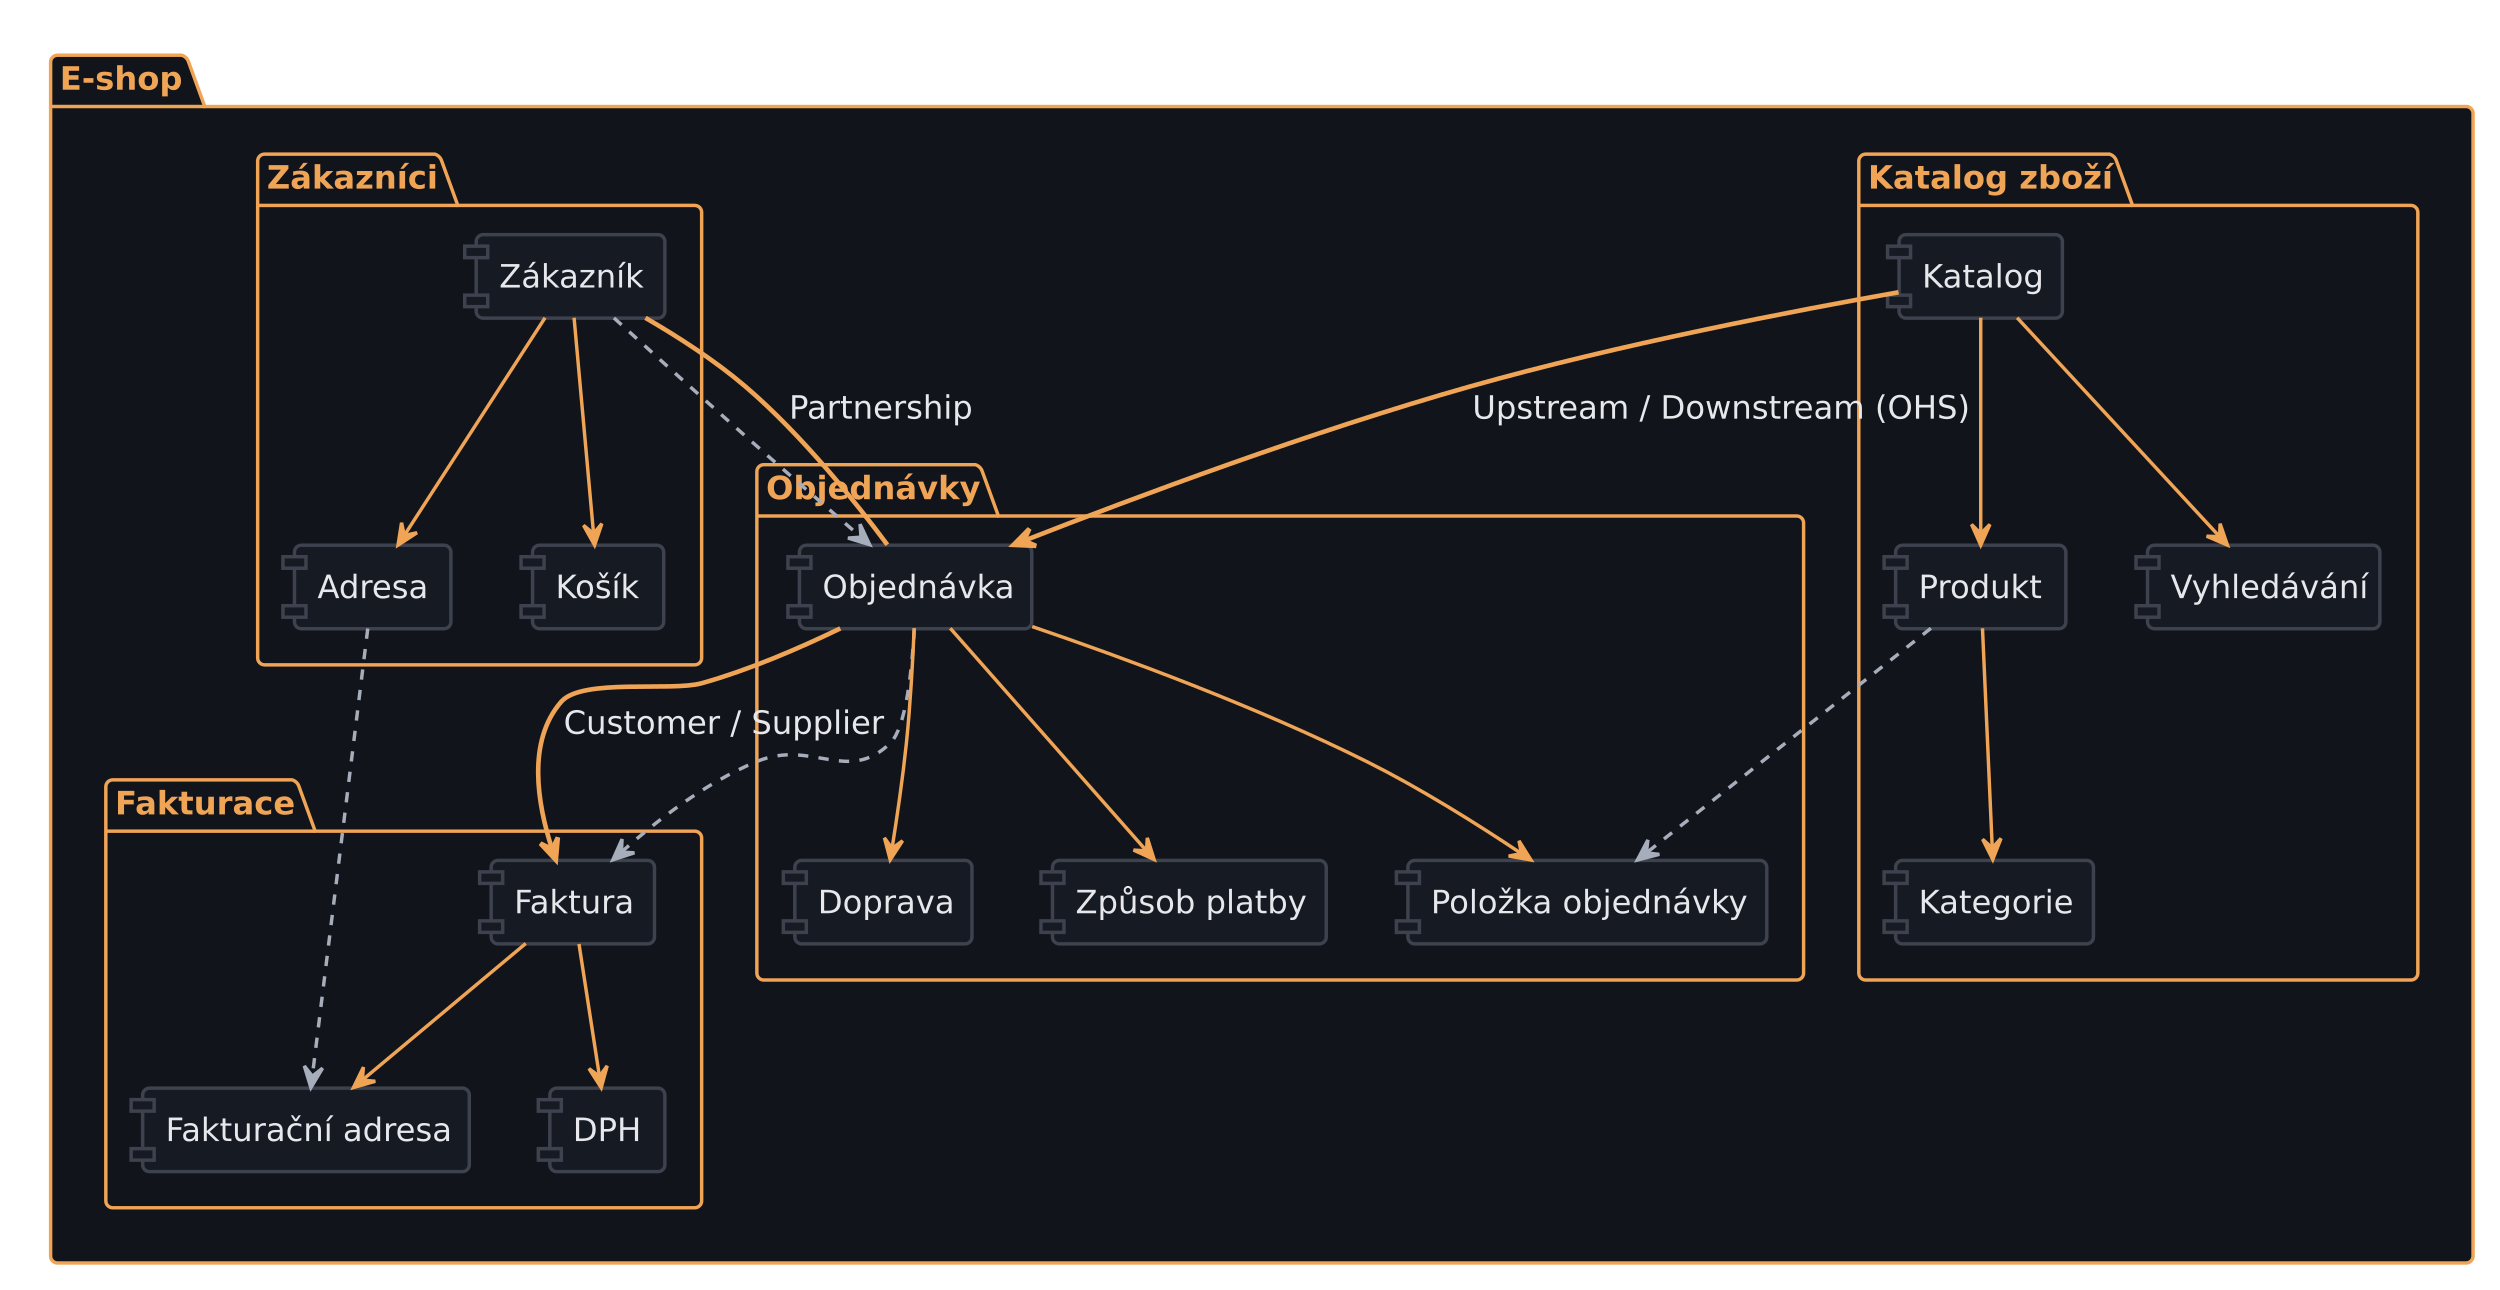
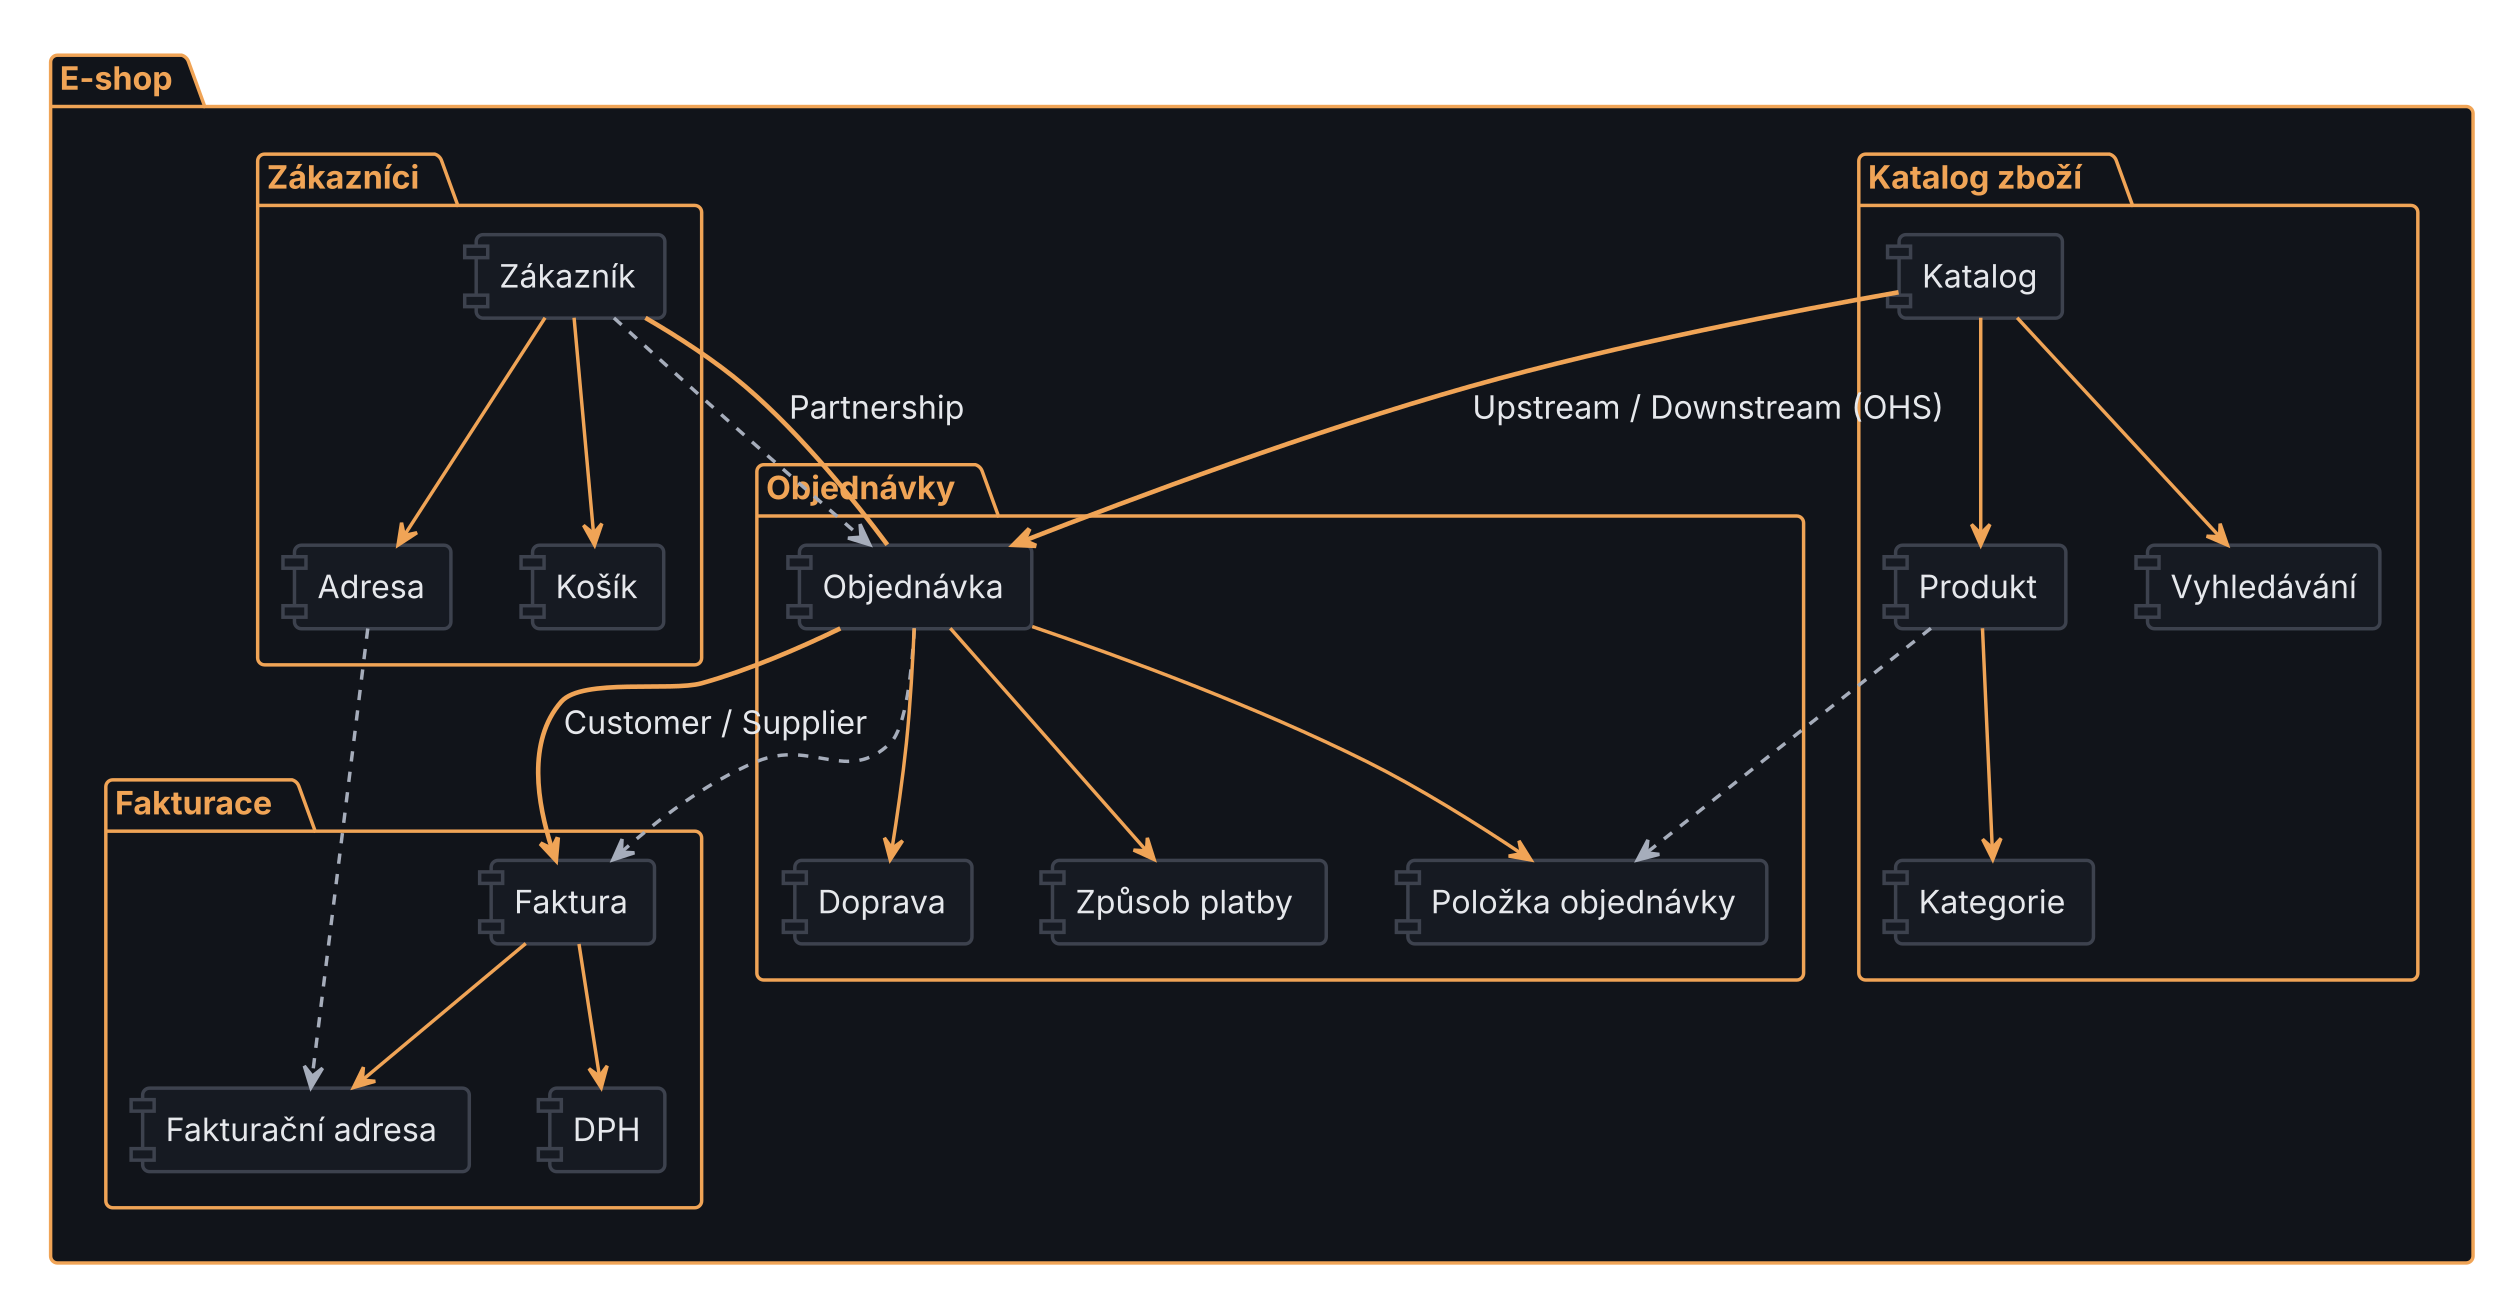
<svg xmlns="http://www.w3.org/2000/svg" contentScriptType="application/ecmascript" contentStyleType="text/css" height="876.562px" preserveAspectRatio="none" style="width:1698px;height:876px;background:#11141A;" version="1.1" viewBox="0 0 1698 876" width="1698.438px" zoomAndPan="magnify">
  <defs />
  <g>
    <path d="M39.062,37.5 L123.438,37.5 A7.031,7.031 0 0 1 128.125,42.188 L139.062,72.339 L1675,72.339 A4.688,4.688 0 0 1 1679.688,77.026 L1679.688,853.125 A4.688,4.688 0 0 1 1675,857.812 L39.062,857.812 A4.688,4.688 0 0 1 34.375,853.125 L34.375,42.188 A4.688,4.688 0 0 1 39.062,37.5 " fill="#11141A" style="stroke: #F0A456; stroke-width: 2.344;" />
    <line style="stroke: #F0A456; stroke-width: 2.344;" x1="34.375" x2="139.062" y1="72.339" y2="72.339" />
-     <text fill="#F0A456" font-family="DejaVu Sans" font-size="21.875" font-weight="bold" lengthAdjust="spacingAndGlyphs" textLength="84.375" x="40.625" y="60.93">E-shop</text>
+     <text fill="#F0A456" font-family="Inter, ui-sans-serif, system-ui, -apple-system, sans-serif" font-size="21.875" font-weight="bold" lengthAdjust="spacingAndGlyphs" textLength="84.375" x="40.625" y="60.93">E-shop</text>
    <path d="M1267.188,104.688 L1432.812,104.688 A7.031,7.031 0 0 1 1437.5,109.375 L1448.438,139.526 L1637.5,139.526 A4.688,4.688 0 0 1 1642.188,144.214 L1642.188,660.938 A4.688,4.688 0 0 1 1637.5,665.625 L1267.188,665.625 A4.688,4.688 0 0 1 1262.5,660.938 L1262.5,109.375 A4.688,4.688 0 0 1 1267.188,104.688 " fill="#11141A" style="stroke: #F0A456; stroke-width: 2.344;" />
    <line style="stroke: #F0A456; stroke-width: 2.344;" x1="1262.5" x2="1448.438" y1="139.526" y2="139.526" />
-     <text fill="#F0A456" font-family="DejaVu Sans" font-size="21.875" font-weight="bold" lengthAdjust="spacingAndGlyphs" textLength="165.625" x="1268.75" y="128.117">Katalog zboží</text>
+     <text fill="#F0A456" font-family="Inter, ui-sans-serif, system-ui, -apple-system, sans-serif" font-size="21.875" font-weight="bold" lengthAdjust="spacingAndGlyphs" textLength="165.625" x="1268.75" y="128.117">Katalog zboží</text>
    <path d="M518.75,315.625 L662.5,315.625 A7.031,7.031 0 0 1 667.188,320.312 L678.125,350.464 L1220.312,350.464 A4.688,4.688 0 0 1 1225,355.151 L1225,660.938 A4.688,4.688 0 0 1 1220.312,665.625 L518.75,665.625 A4.688,4.688 0 0 1 514.062,660.938 L514.062,320.312 A4.688,4.688 0 0 1 518.75,315.625 " fill="#11141A" style="stroke: #F0A456; stroke-width: 2.344;" />
    <line style="stroke: #F0A456; stroke-width: 2.344;" x1="514.062" x2="678.125" y1="350.464" y2="350.464" />
-     <text fill="#F0A456" font-family="DejaVu Sans" font-size="21.875" font-weight="bold" lengthAdjust="spacingAndGlyphs" textLength="143.75" x="520.312" y="339.055">Objednávky</text>
+     <text fill="#F0A456" font-family="Inter, ui-sans-serif, system-ui, -apple-system, sans-serif" font-size="21.875" font-weight="bold" lengthAdjust="spacingAndGlyphs" textLength="143.75" x="520.312" y="339.055">Objednávky</text>
    <path d="M179.688,104.688 L295.312,104.688 A7.031,7.031 0 0 1 300,109.375 L310.938,139.526 L471.875,139.526 A4.688,4.688 0 0 1 476.562,144.214 L476.562,446.875 A4.688,4.688 0 0 1 471.875,451.562 L179.688,451.562 A4.688,4.688 0 0 1 175,446.875 L175,109.375 A4.688,4.688 0 0 1 179.688,104.688 " fill="#11141A" style="stroke: #F0A456; stroke-width: 2.344;" />
    <line style="stroke: #F0A456; stroke-width: 2.344;" x1="175" x2="310.938" y1="139.526" y2="139.526" />
-     <text fill="#F0A456" font-family="DejaVu Sans" font-size="21.875" font-weight="bold" lengthAdjust="spacingAndGlyphs" textLength="115.625" x="181.25" y="128.117">Zákazníci</text>
+     <text fill="#F0A456" font-family="Inter, ui-sans-serif, system-ui, -apple-system, sans-serif" font-size="21.875" font-weight="bold" lengthAdjust="spacingAndGlyphs" textLength="115.625" x="181.25" y="128.117">Zákazníci</text>
    <path d="M76.562,529.688 L198.438,529.688 A7.031,7.031 0 0 1 203.125,534.375 L214.062,564.526 L471.875,564.526 A4.688,4.688 0 0 1 476.562,569.214 L476.562,815.625 A4.688,4.688 0 0 1 471.875,820.312 L76.562,820.312 A4.688,4.688 0 0 1 71.875,815.625 L71.875,534.375 A4.688,4.688 0 0 1 76.562,529.688 " fill="#11141A" style="stroke: #F0A456; stroke-width: 2.344;" />
    <line style="stroke: #F0A456; stroke-width: 2.344;" x1="71.875" x2="214.062" y1="564.526" y2="564.526" />
-     <text fill="#F0A456" font-family="DejaVu Sans" font-size="21.875" font-weight="bold" lengthAdjust="spacingAndGlyphs" textLength="121.875" x="78.125" y="553.117">Fakturace</text>
+     <text fill="#F0A456" font-family="Inter, ui-sans-serif, system-ui, -apple-system, sans-serif" font-size="21.875" font-weight="bold" lengthAdjust="spacingAndGlyphs" textLength="121.875" x="78.125" y="553.117">Fakturace</text>
    <rect fill="#161A22" height="56.714" rx="4.688" ry="4.688" style="stroke: #3D424E; stroke-width: 2.344;" width="110.938" x="1289.844" y="159.375" />
    <rect fill="#161A22" height="7.812" style="stroke: #3D424E; stroke-width: 2.344;" width="15.625" x="1282.031" y="167.188" />
    <rect fill="#161A22" height="7.812" style="stroke: #3D424E; stroke-width: 2.344;" width="15.625" x="1282.031" y="200.464" />
-     <text fill="#E6E8EC" font-family="DejaVu Sans" font-size="21.875" lengthAdjust="spacingAndGlyphs" textLength="79.688" x="1305.469" y="195.305">Katalog</text>
+     <text fill="#E6E8EC" font-family="Inter, ui-sans-serif, system-ui, -apple-system, sans-serif" font-size="21.875" lengthAdjust="spacingAndGlyphs" textLength="79.688" x="1305.469" y="195.305">Katalog</text>
    <rect fill="#161A22" height="56.714" rx="4.688" ry="4.688" style="stroke: #3D424E; stroke-width: 2.344;" width="115.625" x="1287.5" y="370.312" />
    <rect fill="#161A22" height="7.812" style="stroke: #3D424E; stroke-width: 2.344;" width="15.625" x="1279.688" y="378.125" />
    <rect fill="#161A22" height="7.812" style="stroke: #3D424E; stroke-width: 2.344;" width="15.625" x="1279.688" y="411.401" />
-     <text fill="#E6E8EC" font-family="DejaVu Sans" font-size="21.875" lengthAdjust="spacingAndGlyphs" textLength="84.375" x="1303.125" y="406.242">Produkt</text>
+     <text fill="#E6E8EC" font-family="Inter, ui-sans-serif, system-ui, -apple-system, sans-serif" font-size="21.875" lengthAdjust="spacingAndGlyphs" textLength="84.375" x="1303.125" y="406.242">Produkt</text>
    <rect fill="#161A22" height="56.714" rx="4.688" ry="4.688" style="stroke: #3D424E; stroke-width: 2.344;" width="134.375" x="1287.5" y="584.375" />
    <rect fill="#161A22" height="7.812" style="stroke: #3D424E; stroke-width: 2.344;" width="15.625" x="1279.688" y="592.188" />
    <rect fill="#161A22" height="7.812" style="stroke: #3D424E; stroke-width: 2.344;" width="15.625" x="1279.688" y="625.464" />
-     <text fill="#E6E8EC" font-family="DejaVu Sans" font-size="21.875" lengthAdjust="spacingAndGlyphs" textLength="103.125" x="1303.125" y="620.305">Kategorie</text>
+     <text fill="#E6E8EC" font-family="Inter, ui-sans-serif, system-ui, -apple-system, sans-serif" font-size="21.875" lengthAdjust="spacingAndGlyphs" textLength="103.125" x="1303.125" y="620.305">Kategorie</text>
    <rect fill="#161A22" height="56.714" rx="4.688" ry="4.688" style="stroke: #3D424E; stroke-width: 2.344;" width="157.812" x="1458.594" y="370.312" />
    <rect fill="#161A22" height="7.812" style="stroke: #3D424E; stroke-width: 2.344;" width="15.625" x="1450.781" y="378.125" />
    <rect fill="#161A22" height="7.812" style="stroke: #3D424E; stroke-width: 2.344;" width="15.625" x="1450.781" y="411.401" />
-     <text fill="#E6E8EC" font-family="DejaVu Sans" font-size="21.875" lengthAdjust="spacingAndGlyphs" textLength="126.562" x="1474.219" y="406.242">Vyhledávání</text>
+     <text fill="#E6E8EC" font-family="Inter, ui-sans-serif, system-ui, -apple-system, sans-serif" font-size="21.875" lengthAdjust="spacingAndGlyphs" textLength="126.562" x="1474.219" y="406.242">Vyhledávání</text>
    <rect fill="#161A22" height="56.714" rx="4.688" ry="4.688" style="stroke: #3D424E; stroke-width: 2.344;" width="157.812" x="542.969" y="370.312" />
    <rect fill="#161A22" height="7.812" style="stroke: #3D424E; stroke-width: 2.344;" width="15.625" x="535.156" y="378.125" />
    <rect fill="#161A22" height="7.812" style="stroke: #3D424E; stroke-width: 2.344;" width="15.625" x="535.156" y="411.401" />
-     <text fill="#E6E8EC" font-family="DejaVu Sans" font-size="21.875" lengthAdjust="spacingAndGlyphs" textLength="126.562" x="558.594" y="406.242">Objednávka</text>
+     <text fill="#E6E8EC" font-family="Inter, ui-sans-serif, system-ui, -apple-system, sans-serif" font-size="21.875" lengthAdjust="spacingAndGlyphs" textLength="126.562" x="558.594" y="406.242">Objednávka</text>
    <rect fill="#161A22" height="56.714" rx="4.688" ry="4.688" style="stroke: #3D424E; stroke-width: 2.344;" width="243.75" x="956.25" y="584.375" />
    <rect fill="#161A22" height="7.812" style="stroke: #3D424E; stroke-width: 2.344;" width="15.625" x="948.438" y="592.188" />
    <rect fill="#161A22" height="7.812" style="stroke: #3D424E; stroke-width: 2.344;" width="15.625" x="948.438" y="625.464" />
-     <text fill="#E6E8EC" font-family="DejaVu Sans" font-size="21.875" lengthAdjust="spacingAndGlyphs" textLength="212.5" x="971.875" y="620.305">Položka objednávky</text>
+     <text fill="#E6E8EC" font-family="Inter, ui-sans-serif, system-ui, -apple-system, sans-serif" font-size="21.875" lengthAdjust="spacingAndGlyphs" textLength="212.5" x="971.875" y="620.305">Položka objednávky</text>
    <rect fill="#161A22" height="56.714" rx="4.688" ry="4.688" style="stroke: #3D424E; stroke-width: 2.344;" width="120.312" x="539.844" y="584.375" />
    <rect fill="#161A22" height="7.812" style="stroke: #3D424E; stroke-width: 2.344;" width="15.625" x="532.031" y="592.188" />
    <rect fill="#161A22" height="7.812" style="stroke: #3D424E; stroke-width: 2.344;" width="15.625" x="532.031" y="625.464" />
-     <text fill="#E6E8EC" font-family="DejaVu Sans" font-size="21.875" lengthAdjust="spacingAndGlyphs" textLength="89.062" x="555.469" y="620.305">Doprava</text>
+     <text fill="#E6E8EC" font-family="Inter, ui-sans-serif, system-ui, -apple-system, sans-serif" font-size="21.875" lengthAdjust="spacingAndGlyphs" textLength="89.062" x="555.469" y="620.305">Doprava</text>
    <rect fill="#161A22" height="56.714" rx="4.688" ry="4.688" style="stroke: #3D424E; stroke-width: 2.344;" width="185.938" x="714.844" y="584.375" />
    <rect fill="#161A22" height="7.812" style="stroke: #3D424E; stroke-width: 2.344;" width="15.625" x="707.031" y="592.188" />
    <rect fill="#161A22" height="7.812" style="stroke: #3D424E; stroke-width: 2.344;" width="15.625" x="707.031" y="625.464" />
-     <text fill="#E6E8EC" font-family="DejaVu Sans" font-size="21.875" lengthAdjust="spacingAndGlyphs" textLength="154.688" x="730.469" y="620.305">Způsob platby</text>
+     <text fill="#E6E8EC" font-family="Inter, ui-sans-serif, system-ui, -apple-system, sans-serif" font-size="21.875" lengthAdjust="spacingAndGlyphs" textLength="154.688" x="730.469" y="620.305">Způsob platby</text>
    <rect fill="#161A22" height="56.714" rx="4.688" ry="4.688" style="stroke: #3D424E; stroke-width: 2.344;" width="128.125" x="323.438" y="159.375" />
    <rect fill="#161A22" height="7.812" style="stroke: #3D424E; stroke-width: 2.344;" width="15.625" x="315.625" y="167.188" />
    <rect fill="#161A22" height="7.812" style="stroke: #3D424E; stroke-width: 2.344;" width="15.625" x="315.625" y="200.464" />
-     <text fill="#E6E8EC" font-family="DejaVu Sans" font-size="21.875" lengthAdjust="spacingAndGlyphs" textLength="96.875" x="339.062" y="195.305">Zákazník</text>
+     <text fill="#E6E8EC" font-family="Inter, ui-sans-serif, system-ui, -apple-system, sans-serif" font-size="21.875" lengthAdjust="spacingAndGlyphs" textLength="96.875" x="339.062" y="195.305">Zákazník</text>
    <rect fill="#161A22" height="56.714" rx="4.688" ry="4.688" style="stroke: #3D424E; stroke-width: 2.344;" width="106.25" x="200" y="370.312" />
    <rect fill="#161A22" height="7.812" style="stroke: #3D424E; stroke-width: 2.344;" width="15.625" x="192.188" y="378.125" />
    <rect fill="#161A22" height="7.812" style="stroke: #3D424E; stroke-width: 2.344;" width="15.625" x="192.188" y="411.401" />
-     <text fill="#E6E8EC" font-family="DejaVu Sans" font-size="21.875" lengthAdjust="spacingAndGlyphs" textLength="75" x="215.625" y="406.242">Adresa</text>
+     <text fill="#E6E8EC" font-family="Inter, ui-sans-serif, system-ui, -apple-system, sans-serif" font-size="21.875" lengthAdjust="spacingAndGlyphs" textLength="75" x="215.625" y="406.242">Adresa</text>
    <rect fill="#161A22" height="56.714" rx="4.688" ry="4.688" style="stroke: #3D424E; stroke-width: 2.344;" width="89.062" x="361.719" y="370.312" />
    <rect fill="#161A22" height="7.812" style="stroke: #3D424E; stroke-width: 2.344;" width="15.625" x="353.906" y="378.125" />
    <rect fill="#161A22" height="7.812" style="stroke: #3D424E; stroke-width: 2.344;" width="15.625" x="353.906" y="411.401" />
-     <text fill="#E6E8EC" font-family="DejaVu Sans" font-size="21.875" lengthAdjust="spacingAndGlyphs" textLength="57.812" x="377.344" y="406.242">Košík</text>
+     <text fill="#E6E8EC" font-family="Inter, ui-sans-serif, system-ui, -apple-system, sans-serif" font-size="21.875" lengthAdjust="spacingAndGlyphs" textLength="57.812" x="377.344" y="406.242">Košík</text>
    <rect fill="#161A22" height="56.714" rx="4.688" ry="4.688" style="stroke: #3D424E; stroke-width: 2.344;" width="110.938" x="333.594" y="584.375" />
    <rect fill="#161A22" height="7.812" style="stroke: #3D424E; stroke-width: 2.344;" width="15.625" x="325.781" y="592.188" />
    <rect fill="#161A22" height="7.812" style="stroke: #3D424E; stroke-width: 2.344;" width="15.625" x="325.781" y="625.464" />
-     <text fill="#E6E8EC" font-family="DejaVu Sans" font-size="21.875" lengthAdjust="spacingAndGlyphs" textLength="79.688" x="349.219" y="620.305">Faktura</text>
+     <text fill="#E6E8EC" font-family="Inter, ui-sans-serif, system-ui, -apple-system, sans-serif" font-size="21.875" lengthAdjust="spacingAndGlyphs" textLength="79.688" x="349.219" y="620.305">Faktura</text>
    <rect fill="#161A22" height="56.714" rx="4.688" ry="4.688" style="stroke: #3D424E; stroke-width: 2.344;" width="221.875" x="96.875" y="739.062" />
    <rect fill="#161A22" height="7.812" style="stroke: #3D424E; stroke-width: 2.344;" width="15.625" x="89.062" y="746.875" />
    <rect fill="#161A22" height="7.812" style="stroke: #3D424E; stroke-width: 2.344;" width="15.625" x="89.062" y="780.151" />
-     <text fill="#E6E8EC" font-family="DejaVu Sans" font-size="21.875" lengthAdjust="spacingAndGlyphs" textLength="190.625" x="112.5" y="774.992">Fakturační adresa</text>
+     <text fill="#E6E8EC" font-family="Inter, ui-sans-serif, system-ui, -apple-system, sans-serif" font-size="21.875" lengthAdjust="spacingAndGlyphs" textLength="190.625" x="112.5" y="774.992">Fakturační adresa</text>
    <rect fill="#161A22" height="56.714" rx="4.688" ry="4.688" style="stroke: #3D424E; stroke-width: 2.344;" width="78.125" x="373.438" y="739.062" />
    <rect fill="#161A22" height="7.812" style="stroke: #3D424E; stroke-width: 2.344;" width="15.625" x="365.625" y="746.875" />
    <rect fill="#161A22" height="7.812" style="stroke: #3D424E; stroke-width: 2.344;" width="15.625" x="365.625" y="780.151" />
-     <text fill="#E6E8EC" font-family="DejaVu Sans" font-size="21.875" lengthAdjust="spacingAndGlyphs" textLength="46.875" x="389.062" y="774.992">DPH</text>
+     <text fill="#E6E8EC" font-family="Inter, ui-sans-serif, system-ui, -apple-system, sans-serif" font-size="21.875" lengthAdjust="spacingAndGlyphs" textLength="46.875" x="389.062" y="774.992">DPH</text>
    <path d="M1289.484,198.5 C1220.469,210.703 1099.719,233.844 998.438,262.5 C891.562,292.734 771.188,337.672 695.938,367.109 " fill="none" id="KZ-&gt;O" style="stroke: #F0A456; stroke-width: 3.125;" />
    <polygon fill="#F0A456" points="688.344,370.094,703.718,370.772,695.616,367.238,699.149,359.137,688.344,370.094" style="stroke: #F0A456; stroke-width: 3.125;" />
-     <text fill="#E6E8EC" font-family="DejaVu Sans" font-size="21.875" lengthAdjust="spacingAndGlyphs" textLength="331.25" x="1000" y="284.367">Upstream / Downstream (OHS)</text>
+     <text fill="#E6E8EC" font-family="Inter, ui-sans-serif, system-ui, -apple-system, sans-serif" font-size="21.875" lengthAdjust="spacingAndGlyphs" textLength="331.25" x="1000" y="284.367">Upstream / Downstream (OHS)</text>
    <path d="M438.359,215.891 C460.297,228.609 485.609,244.859 506.25,262.5 C544.625,295.281 581.281,341.219 602.672,369.984 " fill="none" id="ZA-O" style="stroke: #F0A456; stroke-width: 3.125;" />
-     <text fill="#E6E8EC" font-family="DejaVu Sans" font-size="21.875" lengthAdjust="spacingAndGlyphs" textLength="123.438" x="535.938" y="284.367">Partnership</text>
+     <text fill="#E6E8EC" font-family="Inter, ui-sans-serif, system-ui, -apple-system, sans-serif" font-size="21.875" lengthAdjust="spacingAndGlyphs" textLength="123.438" x="535.938" y="284.367">Partnership</text>
    <path d="M416.984,215.938 C439.609,236.484 471.656,265.484 500,290.625 C528.266,315.703 560.5,343.781 584.719,364.766 " fill="none" id="ZA-&gt;O" style="stroke: #A6ADBB; stroke-width: 2.344; stroke-dasharray: 7.0,7.0;" />
    <polygon fill="#A6ADBB" points="590.688,369.953,584.16,356.017,584.786,364.834,575.969,365.46,590.688,369.953" style="stroke: #A6ADBB; stroke-width: 2.344;" />
    <path d="M570.734,426.828 C543.469,440.031 508.953,455 476.562,464.062 C455.984,469.812 395.344,460.5 381.25,476.562 C357.719,503.375 365.031,545.984 374.766,576.031 " fill="none" id="O-&gt;F" style="stroke: #F0A456; stroke-width: 3.125;" />
    <polygon fill="#F0A456" points="377.547,584.141,378.877,568.809,375.003,576.754,367.058,572.88,377.547,584.141" style="stroke: #F0A456; stroke-width: 3.125;" />
-     <text fill="#E6E8EC" font-family="DejaVu Sans" font-size="21.875" lengthAdjust="spacingAndGlyphs" textLength="214.062" x="382.812" y="498.43">Customer / Supplier</text>
+     <text fill="#E6E8EC" font-family="Inter, ui-sans-serif, system-ui, -apple-system, sans-serif" font-size="21.875" lengthAdjust="spacingAndGlyphs" textLength="214.062" x="382.812" y="498.43">Customer / Supplier</text>
    <path d="M621,426.766 C619.516,454.141 615.5,494.141 604.688,504.688 C575.578,533.062 551.672,501.719 514.062,517.188 C479.672,531.344 446.25,557.219 422.641,578.219 " fill="none" id="O-&gt;F-1" style="stroke: #A6ADBB; stroke-width: 2.344; stroke-dasharray: 7.0,7.0;" />
    <polygon fill="#A6ADBB" points="416.25,583.984,430.884,579.223,422.057,578.758,422.522,569.932,416.25,583.984" style="stroke: #A6ADBB; stroke-width: 2.344;" />
    <path d="M1345.312,215.812 C1345.312,253.219 1345.312,321.188 1345.312,362.375 " fill="none" id="KZ-&gt;P" style="stroke: #F0A456; stroke-width: 2.344;" />
    <polygon fill="#F0A456" points="1345.312,370.234,1351.562,356.172,1345.312,362.422,1339.062,356.172,1345.312,370.234" style="stroke: #F0A456; stroke-width: 2.344;" />
    <path d="M1346.5,426.719 C1348.188,464.547 1351.266,533.781 1353.125,575.766 " fill="none" id="P-&gt;K" style="stroke: #F0A456; stroke-width: 2.344;" />
    <polygon fill="#F0A456" points="1353.484,583.766,1359.084,569.432,1353.127,575.961,1346.597,570.004,1353.484,583.766" style="stroke: #F0A456; stroke-width: 2.344;" />
    <path d="M1370.047,215.812 C1405.219,253.844 1469.609,323.469 1507.469,364.406 " fill="none" id="KZ-&gt;V" style="stroke: #F0A456; stroke-width: 2.344;" />
    <polygon fill="#F0A456" points="1512.859,370.234,1507.89,355.67,1507.551,364.502,1498.719,364.163,1512.859,370.234" style="stroke: #F0A456; stroke-width: 2.344;" />
    <path d="M701.062,425.578 C763.969,447 853.469,480.016 928.125,517.188 C964.625,535.359 1003.594,559.891 1032.672,579.312 " fill="none" id="O-&gt;OP" style="stroke: #F0A456; stroke-width: 2.344;" />
    <polygon fill="#F0A456" points="1039.844,584.125,1031.693,571.072,1033.371,579.75,1024.693,581.429,1039.844,584.125" style="stroke: #F0A456; stroke-width: 2.344;" />
    <path d="M620.922,426.734 C620,447.906 618.359,478.25 615.625,504.688 C613.156,528.594 609.219,555.359 605.906,576.047 " fill="none" id="O-&gt;D" style="stroke: #F0A456; stroke-width: 2.344;" />
    <polygon fill="#F0A456" points="604.625,583.938,613.042,571.054,605.873,576.225,600.702,569.057,604.625,583.938" style="stroke: #F0A456; stroke-width: 2.344;" />
    <path d="M645.422,426.719 C679.328,465.172 741.844,536.094 778.641,577.828 " fill="none" id="O-&gt;Z" style="stroke: #F0A456; stroke-width: 2.344;" />
    <polygon fill="#F0A456" points="783.875,583.766,779.263,569.084,778.708,577.906,769.887,577.351,783.875,583.766" style="stroke: #F0A456; stroke-width: 2.344;" />
    <path d="M370.203,215.812 C345.812,253.531 301.328,322.328 274.766,363.391 " fill="none" id="ZA-&gt;A" style="stroke: #F0A456; stroke-width: 2.344;" />
    <polygon fill="#F0A456" points="270.344,370.234,283.226,361.816,274.584,363.673,272.727,355.031,270.344,370.234" style="stroke: #F0A456; stroke-width: 2.344;" />
    <path d="M389.906,215.812 C393.281,253.219 399.422,321.188 403.141,362.375 " fill="none" id="ZA-&gt;KO" style="stroke: #F0A456; stroke-width: 2.344;" />
    <polygon fill="#F0A456" points="403.844,370.234,408.784,355.66,403.13,362.454,396.336,356.801,403.844,370.234" style="stroke: #F0A456; stroke-width: 2.344;" />
    <path d="M357.078,640.812 C326.203,666.625 279.438,705.734 246.484,733.281 " fill="none" id="F-&gt;FA" style="stroke: #F0A456; stroke-width: 2.344;" />
    <polygon fill="#F0A456" points="240.094,738.641,254.882,734.385,246.077,733.617,246.845,724.812,240.094,738.641" style="stroke: #F0A456; stroke-width: 2.344;" />
    <path d="M393.25,641.156 C397.125,666.156 402.875,703.422 407.094,730.656 " fill="none" id="F-&gt;DPH" style="stroke: #F0A456; stroke-width: 2.344;" />
    <polygon fill="#F0A456" points="408.344,738.766,412.392,723.919,407.161,731.043,400.037,725.812,408.344,738.766" style="stroke: #F0A456; stroke-width: 2.344;" />
    <path d="M1311.469,426.719 C1262.219,465.594 1170.938,537.656 1118.328,579.203 " fill="none" id="P-&gt;OP" style="stroke: #A6ADBB; stroke-width: 2.344; stroke-dasharray: 7.0,7.0;" />
    <polygon fill="#A6ADBB" points="1112.109,584.109,1127.014,580.278,1118.234,579.259,1119.253,570.479,1112.109,584.109" style="stroke: #A6ADBB; stroke-width: 2.344;" />
    <path d="M249.797,426.891 C241.719,491.984 221.141,658.094 212.141,730.734 " fill="none" id="A-&gt;FA" style="stroke: #A6ADBB; stroke-width: 2.344; stroke-dasharray: 7.0,7.0;" />
    <polygon fill="#A6ADBB" points="211.156,738.703,219.084,725.513,212.114,730.95,206.678,723.98,211.156,738.703" style="stroke: #A6ADBB; stroke-width: 2.344;" />
  </g>
</svg>
